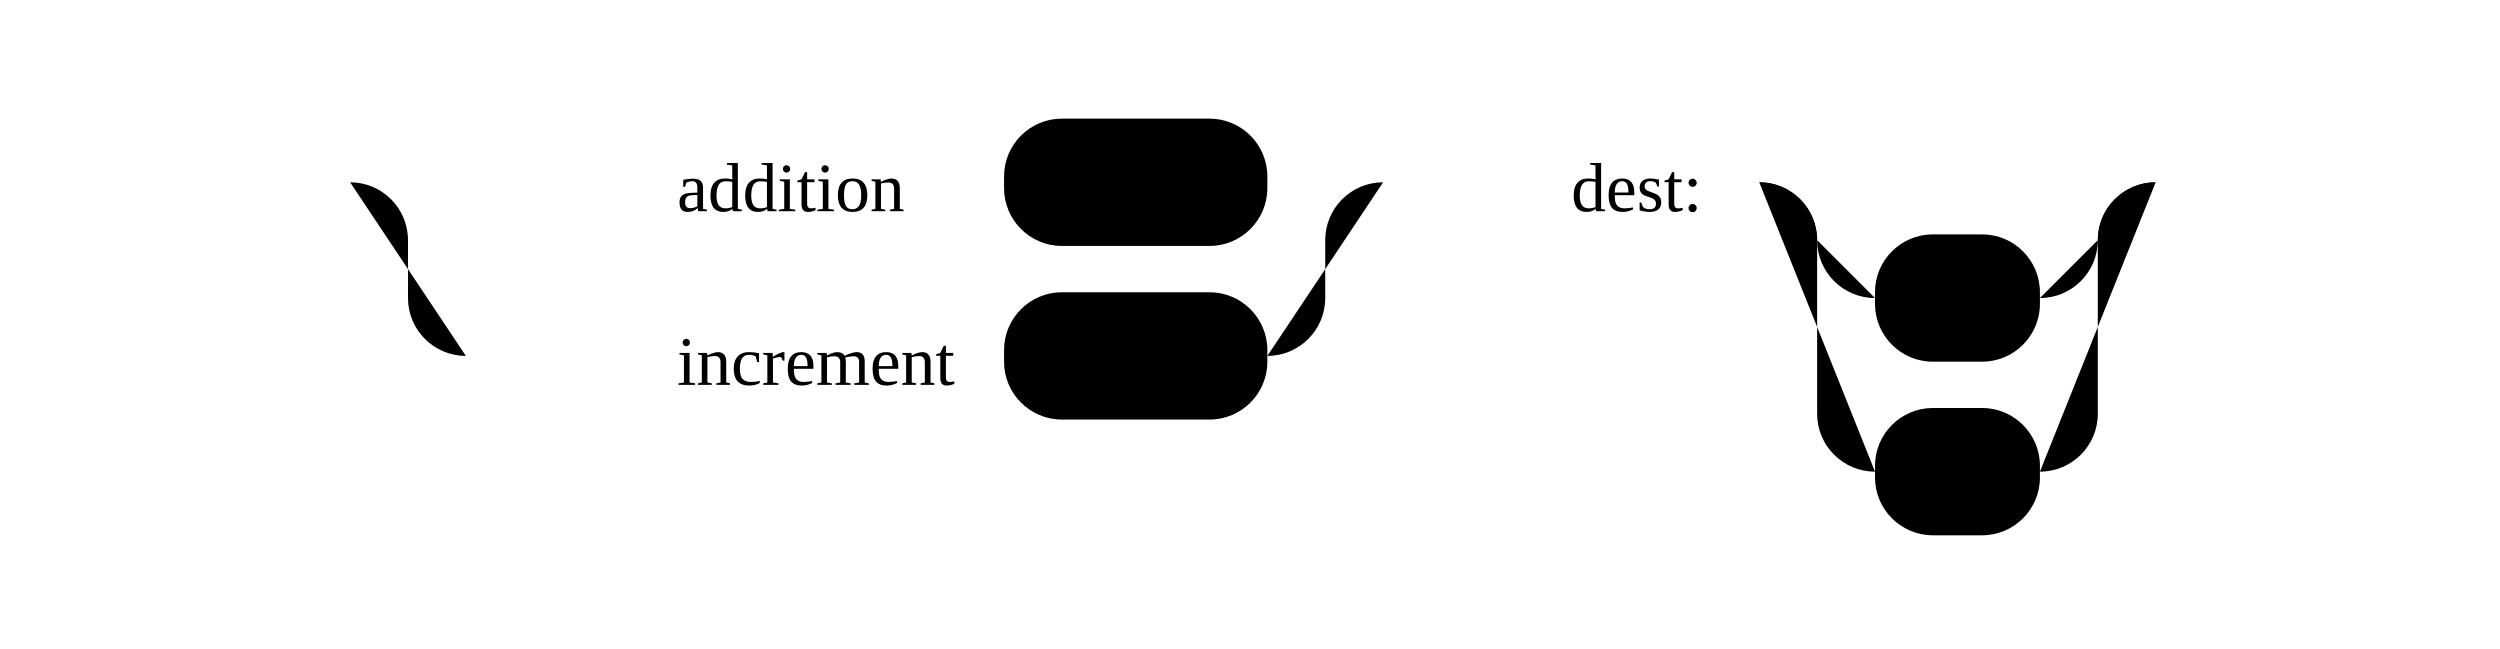
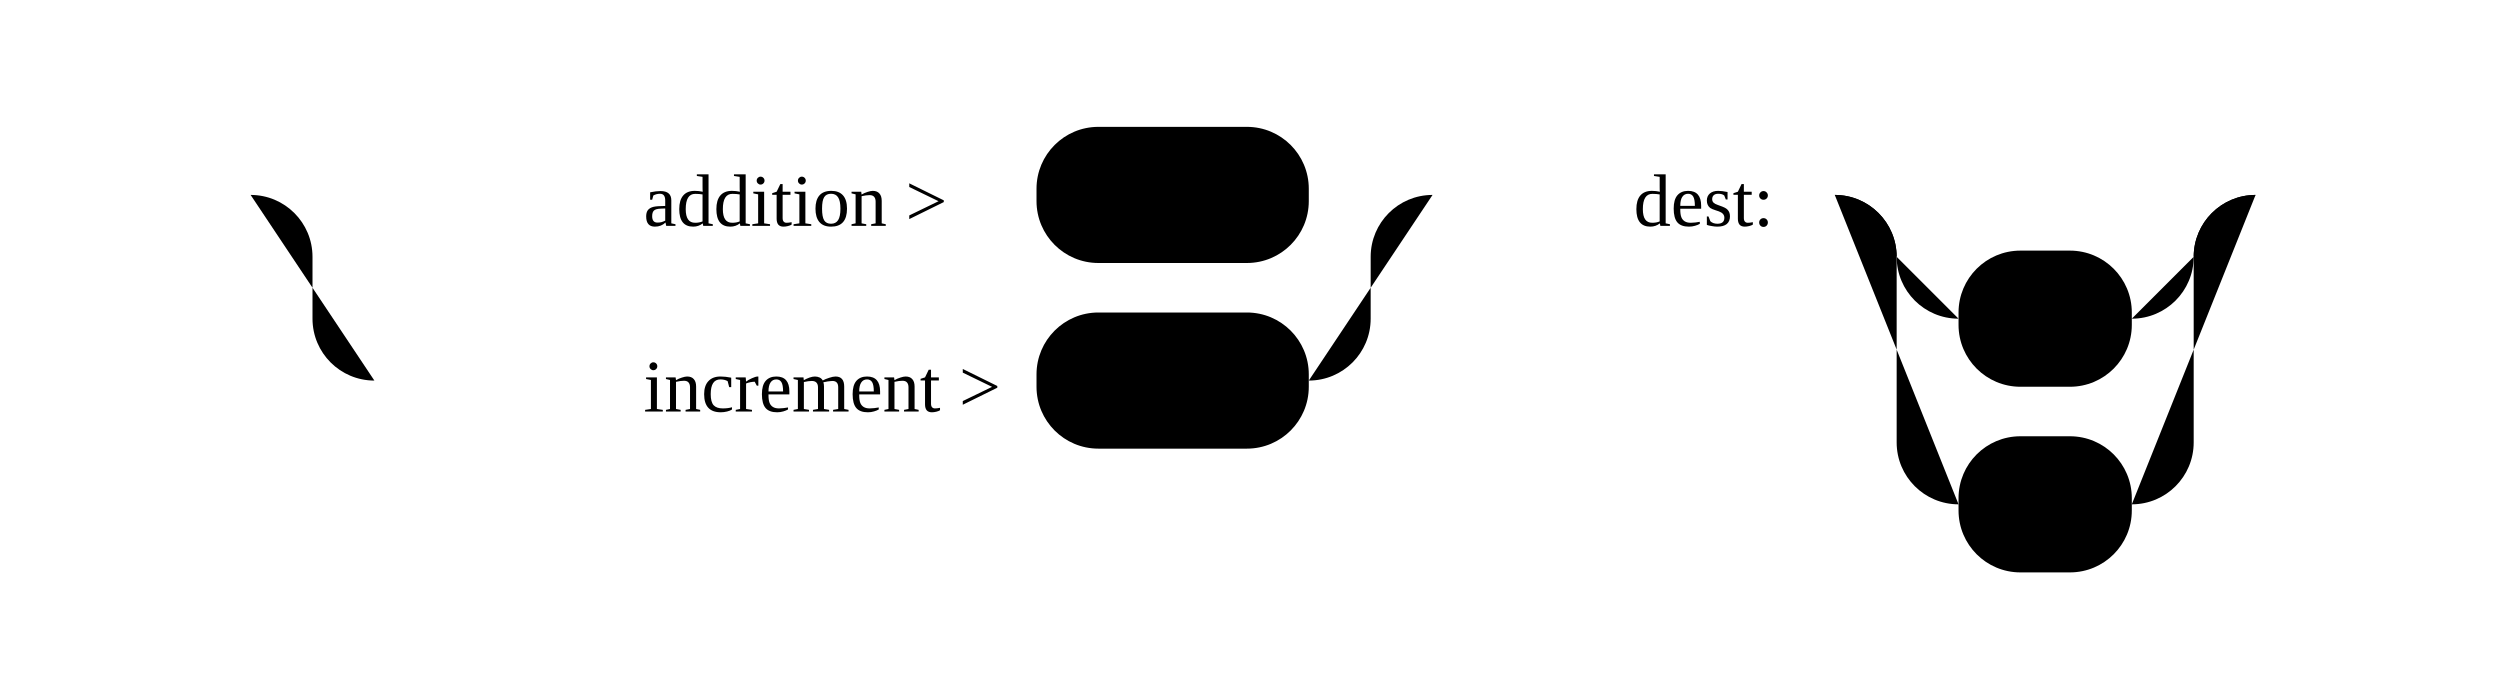
- <svg xmlns="http://www.w3.org/2000/svg" version="1.1" class="railroad-diagram" width="432" height="112" viewBox="0 0 432 112">
+ <svg xmlns="http://www.w3.org/2000/svg" class="railroad-diagram" width="404" height="112" viewBox="0 0 404 112">
  <g transform="translate(.5 .5)">
    <g>
      <path d="M20 21v20m10 -20v20m-10 -10h20" />
    </g>
    <g>
      <path d="M40 31h0" />
-       <path d="M392 31h0" />
+       <path d="M231 31h0" />
      <path d="M40 31h20" />
      <g>
        <path d="M60 31h0" />
-         <path d="M372 31h0" />
-         <g>
+         <path d="M211 31h0" />
+         <g class="comment ">
          <path d="M60 31h0" />
-           <path d="M238.5 31h0" />
-           <path d="M60 31h20" />
-           <g>
-             <path d="M80 31h0" />
-             <path d="M218.5 31h0" />
-             <g>
-               <path d="M80 31h0" />
-               <path d="M153 31h0" />
-               <text x="116.5" y="36" class="comment">
-                                 addition
-                             </text>
-             </g>
-             <path d="M153 31h10" />
-             <path d="M163 31h10" />
-             <g class="terminal">
-               <path d="M173 31h0" />
-               <path d="M218.5 31h0" />
-               <rect x="173" y="20" width="45.5" height="22" rx="10" ry="10" />
-               <text x="195.75" y="35">
-                                 add
-                             </text>
-             </g>
-           </g>
-           <path d="M218.5 31h20" />
-           <path d="M60 31a10 10 0 0 1 10 10v10a10 10 0 0 0 10 10" />
-           <g>
-             <path d="M80 61h0" />
-             <path d="M218.5 61h0" />
-             <g>
-               <path d="M80 61h0" />
-               <path d="M153 61h0" />
-               <text x="116.5" y="66" class="comment">
-                                 increment
-                             </text>
-             </g>
-             <path d="M153 61h10" />
-             <path d="M163 61h10" />
-             <g class="terminal">
-               <path d="M173 61h0" />
-               <path d="M218.5 61h0" />
-               <rect x="173" y="50" width="45.5" height="22" rx="10" ry="10" />
-               <text x="195.75" y="65">
-                                 inc
-                             </text>
-             </g>
-           </g>
-           <path d="M218.5 61a10 10 0 0 0 10 -10v-10a10 10 0 0 1 10 -10" />
+           <path d="M147 31h0" />
+           <text x="103.5" y="36" class="comment">addition &gt;</text>
        </g>
-         <path d="M238.5 31h10" />
-         <g>
-           <path d="M248.5 31h0" />
-           <path d="M293.5 31h0" />
-           <text x="271" y="36" class="comment">
-                         dest:
-                     </text>
-         </g>
-         <path d="M293.5 31h10" />
-         <g>
-           <path d="M303.5 31h0" />
-           <path d="M372 31h0" />
-           <path d="M303.5 31h20" />
-           <g>
-             <path d="M323.5 31h28.5" />
-           </g>
-           <path d="M352 31h20" />
-           <path d="M303.5 31a10 10 0 0 1 10 10v0a10 10 0 0 0 10 10" />
-           <g class="terminal">
-             <path d="M323.5 51h0" />
-             <path d="M352 51h0" />
-             <rect x="323.5" y="40" width="28.5" height="22" rx="10" ry="10" />
-             <text x="337.75" y="55">
-                             a
-                         </text>
-           </g>
-           <path d="M352 51a10 10 0 0 0 10 -10v0a10 10 0 0 1 10 -10" />
-           <path d="M303.5 31a10 10 0 0 1 10 10v30a10 10 0 0 0 10 10" />
-           <g class="terminal">
-             <path d="M323.5 81h0" />
-             <path d="M352 81h0" />
-             <rect x="323.5" y="70" width="28.5" height="22" rx="10" ry="10" />
-             <text x="337.75" y="85">
-                             d
-                         </text>
-           </g>
-           <path d="M352 81a10 10 0 0 0 10 -10v-30a10 10 0 0 1 10 -10" />
+         <path d="M147 31h10" />
+         <path d="M157 31h10" />
+         <g class="terminal ">
+           <path d="M167 31h0" />
+           <path d="M211 31h0" />
+           <rect x="167" y="20" width="44" height="22" rx="10" ry="10" />
+           <text x="189" y="35">add</text>
        </g>
      </g>
-       <path d="M372 31h20" />
+       <path d="M211 31h20" />
+       <path d="M40 31a10 10 0 0 1 10 10v10a10 10 0 0 0 10 10" />
+       <g>
+         <path d="M60 61h0" />
+         <path d="M211 61h0" />
+         <g class="comment ">
+           <path d="M60 61h0" />
+           <path d="M147 61h0" />
+           <text x="103.5" y="66" class="comment">increment &gt;</text>
+         </g>
+         <path d="M147 61h10" />
+         <path d="M157 61h10" />
+         <g class="terminal ">
+           <path d="M167 61h0" />
+           <path d="M211 61h0" />
+           <rect x="167" y="50" width="44" height="22" rx="10" ry="10" />
+           <text x="189" y="65">inc</text>
+         </g>
+       </g>
+       <path d="M211 61a10 10 0 0 0 10 -10v-10a10 10 0 0 1 10 -10" />
    </g>
-     <path d="M 392 31 h 20 m -10 -10 v 20 m 10 -20 v 20" />
+     <path d="M231 31h10" />
+     <g class="comment ">
+       <path d="M241 31h0" />
+       <path d="M286 31h0" />
+       <text x="263.5" y="36" class="comment">dest:</text>
+     </g>
+     <path d="M286 31h10" />
+     <g>
+       <path d="M296 31h0" />
+       <path d="M364 31h0" />
+       <path d="M296 31h20" />
+       <g>
+         <path d="M316 31h28" />
+       </g>
+       <path d="M344 31h20" />
+       <path d="M296 31a10 10 0 0 1 10 10v0a10 10 0 0 0 10 10" />
+       <g class="terminal ">
+         <path d="M316 51h0" />
+         <path d="M344 51h0" />
+         <rect x="316" y="40" width="28" height="22" rx="10" ry="10" />
+         <text x="330" y="55">a</text>
+       </g>
+       <path d="M344 51a10 10 0 0 0 10 -10v0a10 10 0 0 1 10 -10" />
+       <path d="M296 31a10 10 0 0 1 10 10v30a10 10 0 0 0 10 10" />
+       <g class="terminal ">
+         <path d="M316 81h0" />
+         <path d="M344 81h0" />
+         <rect x="316" y="70" width="28" height="22" rx="10" ry="10" />
+         <text x="330" y="85">d</text>
+       </g>
+       <path d="M344 81a10 10 0 0 0 10 -10v-30a10 10 0 0 1 10 -10" />
+     </g>
+     <path d="M 364 31 h 20 m -10 -10 v 20 m 10 -20 v 20" />
  </g>
</svg>
